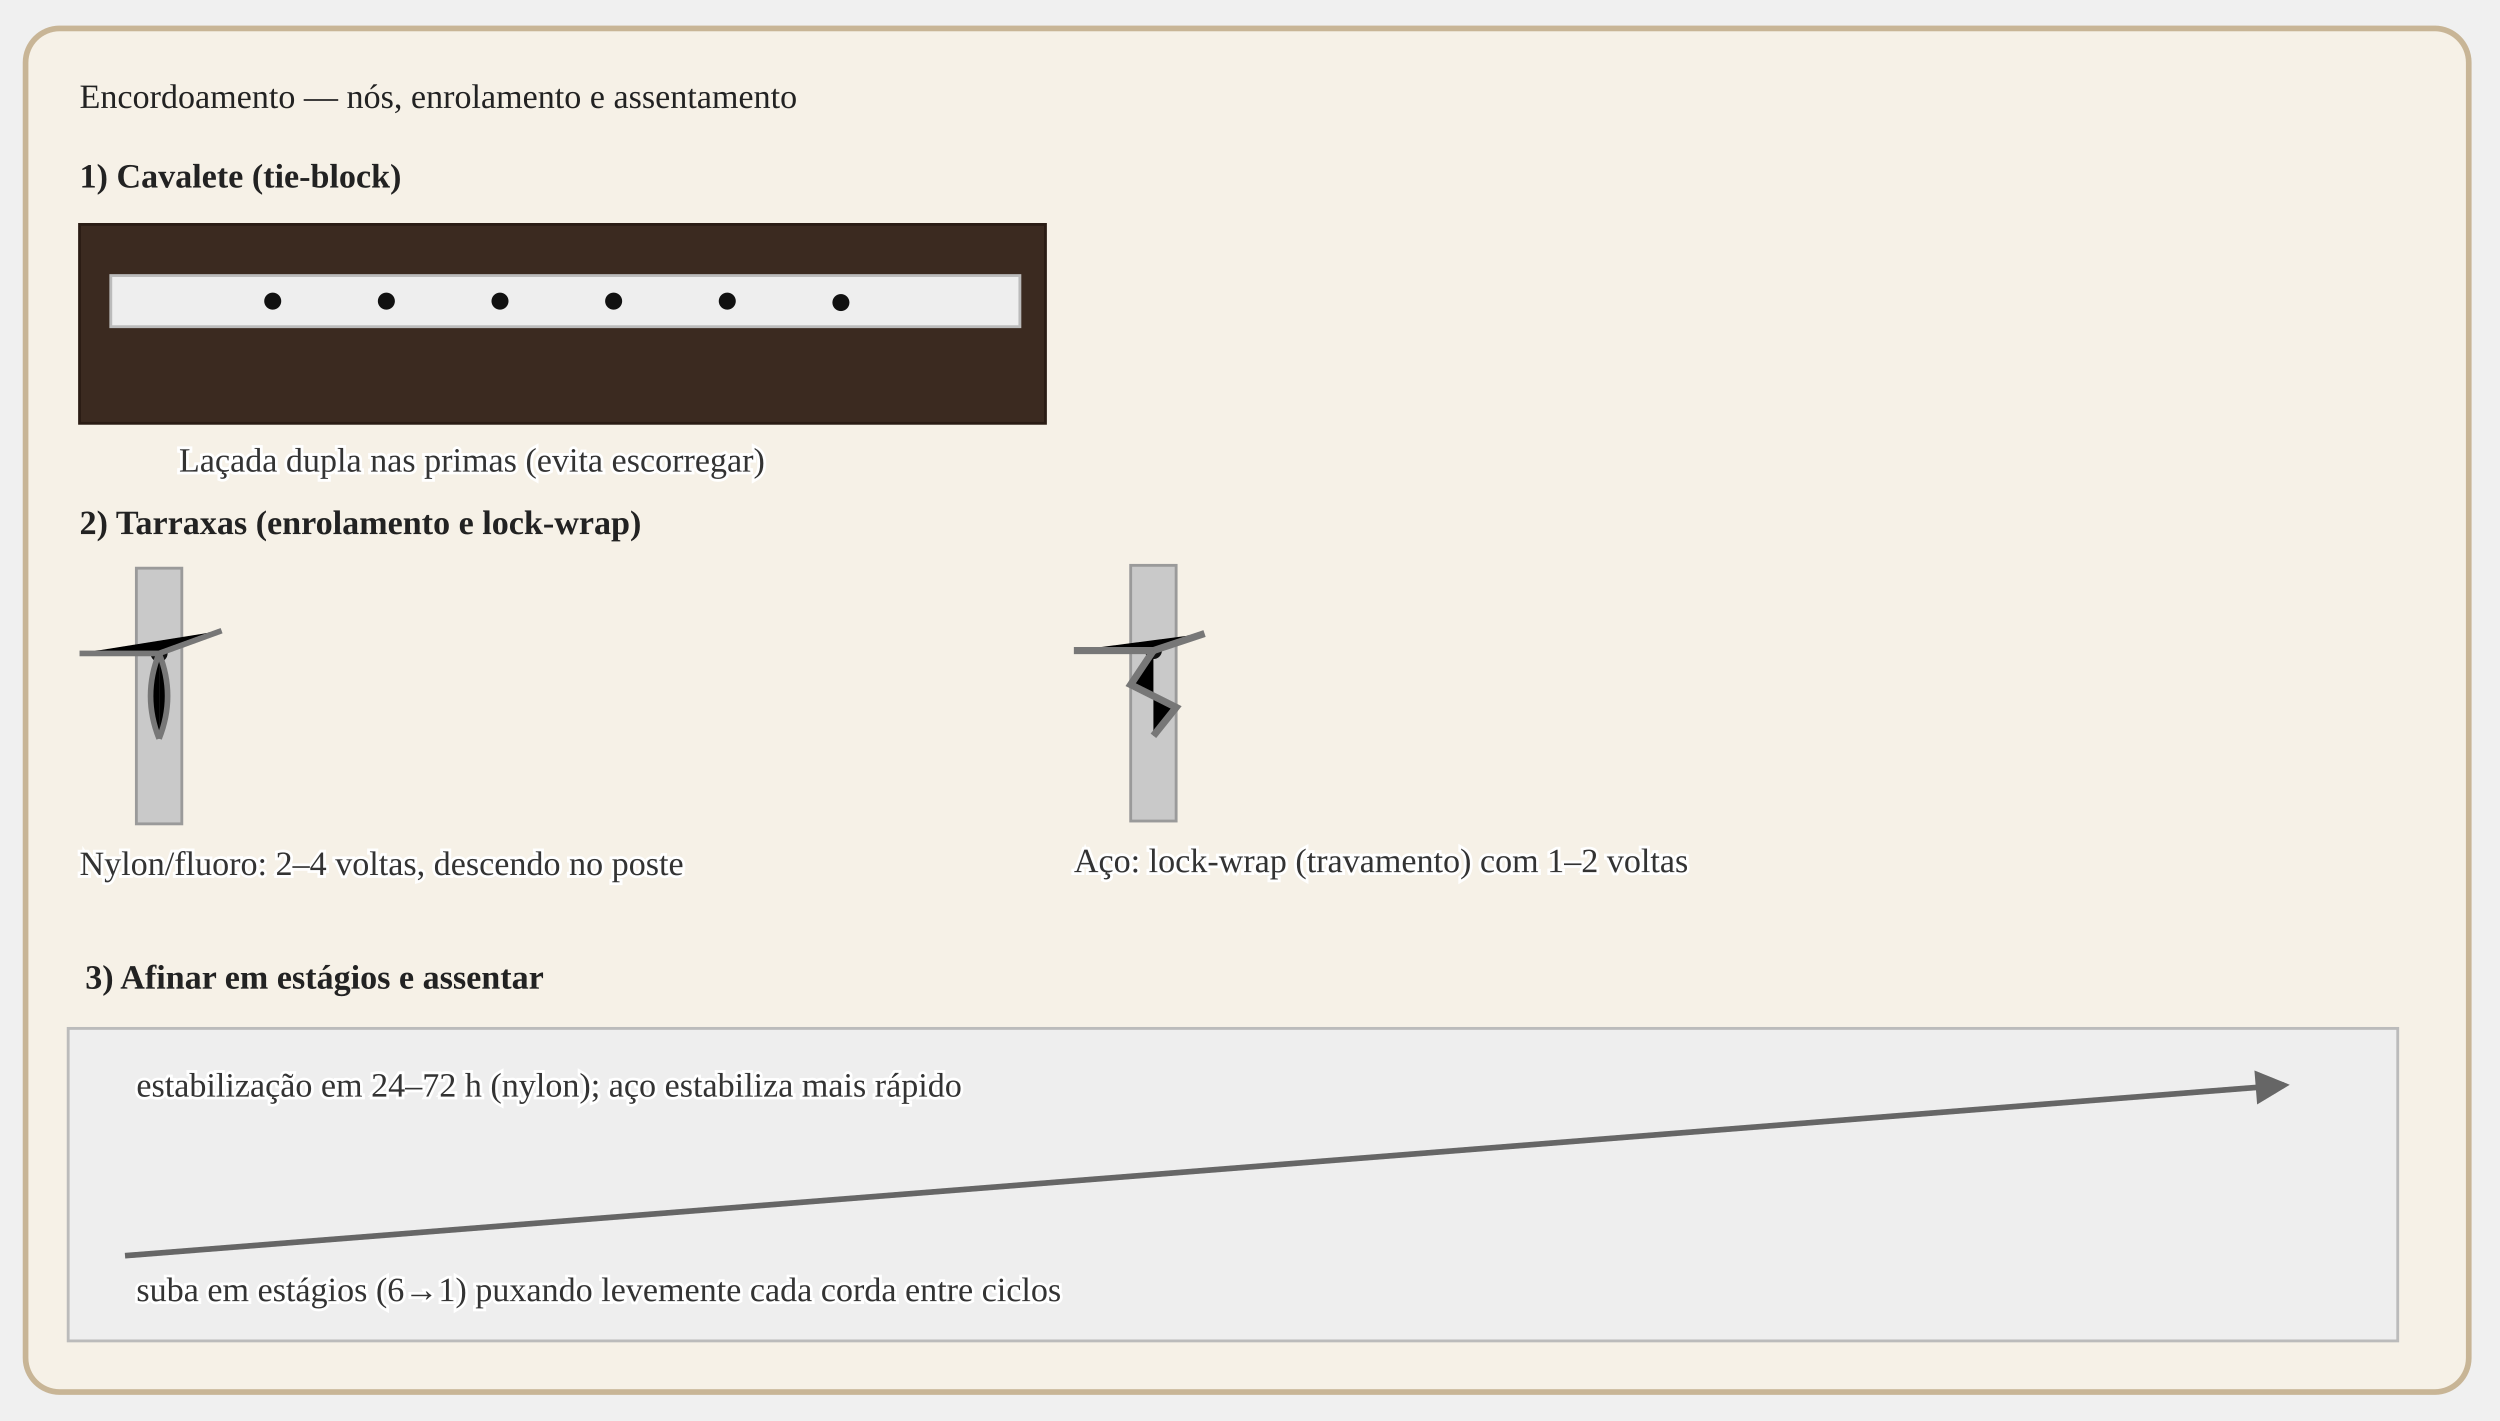
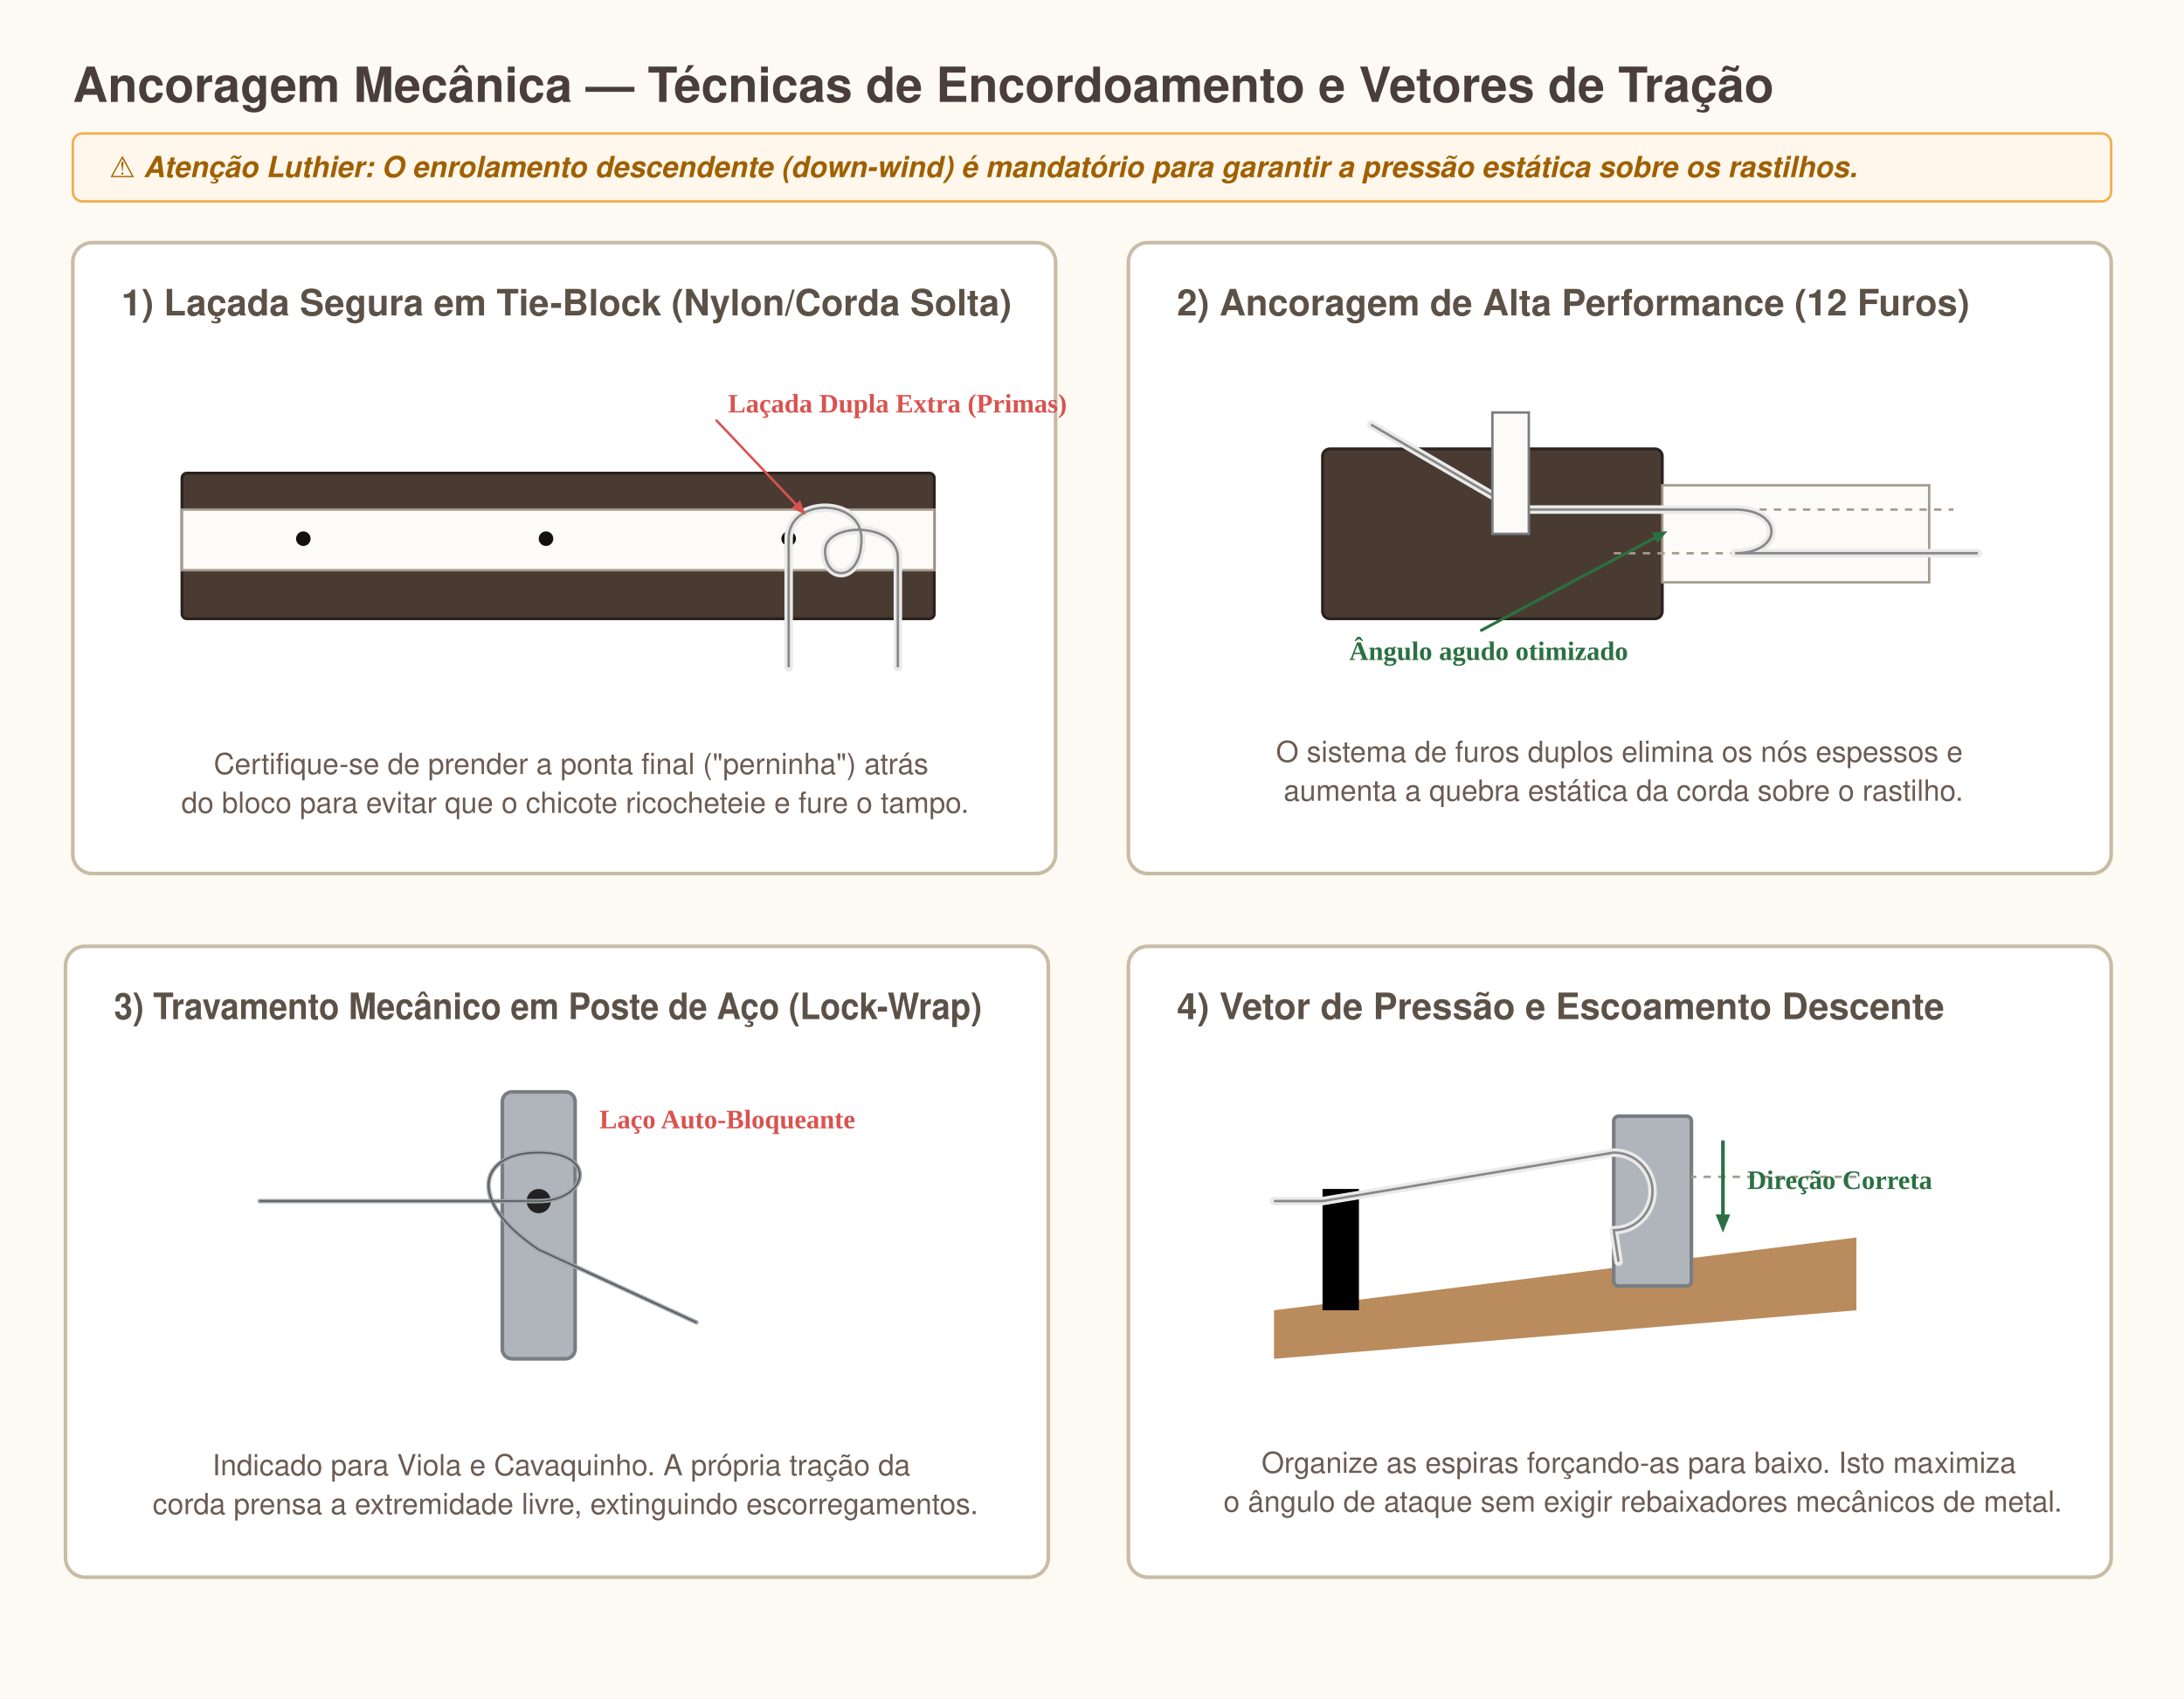
- <svg xmlns="http://www.w3.org/2000/svg" width="880" height="500">
+ <svg xmlns="http://www.w3.org/2000/svg" width="900" height="700">
  <defs>
-     <marker orient="auto" refY="3" refX="5" markerHeight="6" markerWidth="6" id="arr">
-       <polygon id="svg_1" fill="#666" points="0,0 6,3 0,6" />
+     <marker id="arrow-end" viewBox="0 0 10 10" refX="5" refY="5" markerWidth="6" markerHeight="6" orient="auto-start-reverse">
+       <path d="m0,1l10,4l-10,4l0,-8z" fill="#d9534f" id="svg_2" />
+     </marker>
+     <marker id="arrow-vector" viewBox="0 0 10 10" refX="6" refY="5" markerWidth="5" markerHeight="5" orient="auto">
+       <path d="m0,1l10,4l-10,4l0,-8z" fill="#2b7042" id="svg_3" />
    </marker>
  </defs>
  <g>
-     <rect id="svg_2" stroke-width="2" stroke="#c8b596" fill="#f6f1e7" class="panel" rx="12" height="480" width="860" y="10" x="9" />
-     <text id="svg_3" fill="#222" font="700 16px system-ui,Segoe UI,Roboto,Arial" class="title" y="38" x="28">Encordoamento — nós, enrolamento e assentamento</text>
-     <text font-weight="bold" id="svg_4" fill="#222" font="700 16px system-ui,Segoe UI,Roboto,Arial" class="title" y="66" x="28">1) Cavalete (tie-block)</text>
-     <g id="svg_5">
-       <rect id="svg_6" stroke="#2a1c14" fill="#3b2a20" class="bridge" height="70" width="340" y="79" x="28" />
-       <rect id="svg_7" stroke="#bbb" fill="#eee" class="block" height="18" width="320" y="97" x="39" />
-       <circle id="svg_8" fill="#111" class="hole" r="3" cy="106" cx="96" />
-       <circle id="svg_9" fill="#111" class="hole" r="3" cy="106" cx="136" />
-       <circle id="svg_10" fill="#111" class="hole" r="3" cy="106" cx="176" />
-       <circle id="svg_11" fill="#111" class="hole" r="3" cy="106" cx="216" />
-       <circle id="svg_12" fill="#111" class="hole" r="3" cy="106" cx="256" />
-       <circle stroke="null" id="svg_13" fill="#111" class="hole" r="3" cy="106.5" cx="296" />
-       <text id="svg_15" stroke-width="2px" stroke="#fff" paint-order="stroke fill" fill="#333" font="12px system-ui,Segoe UI,Roboto,Arial" class="label textbg" y="166" x="63">Laçada dupla nas primas (evita escorregar)</text>
+     <rect width="900" height="700" class="bg-canvas" fill="#fdfaf3" id="svg_4" />
+     <text x="30" y="42" class="text-main-title" font-family="'Helvetica Neue', Helvetica, Arial, sans-serif" font-size="20px" font-weight="bold" fill="#4a3e3d" id="svg_5">Ancoragem Mecânica — Técnicas de Encordoamento e Vetores de Tração</text>
+     <rect x="30" y="55" width="840" height="28" fill="#fff7eb" stroke="#f0ad4e" rx="4" id="svg_6" />
+     <text x="45" y="73" class="text-note" font-family="'Helvetica Neue', Helvetica, Arial, sans-serif" font-size="12px" font-style="italic" fill="#a06000" font-weight="bold" id="svg_7">⚠️ Atenção Luthier: O enrolamento descendente (down-wind) é mandatório para garantir a pressão estática sobre os rastilhos.</text>
+     <g id="svg_8">
+       <rect width="405" height="260" class="bg-panel" fill="#ffffff" stroke="#c8bca6" stroke-width="1.5" rx="8" y="100" x="30" id="svg_9" />
+       <text x="50" y="130" class="text-step-title" font-family="'Helvetica Neue', Helvetica, Arial, sans-serif" font-size="15px" font-weight="bold" fill="#5c5146" id="svg_10">1) Laçada Segura em Tie-Block (Nylon/Corda Solta)</text>
+       <g id="svg_11">
+         <rect x="75" y="195" width="310" height="60" class="wood-bridge" rx="2" fill="#4a3b32" stroke="#2b221e" stroke-width="1.2" id="svg_12" />
+         <rect x="75" y="210" width="310" height="25" class="bone-tie-block" fill="#fcfbf7" stroke="#a39b8c" id="svg_13" />
+         <circle cx="125" cy="222" r="3" fill="#111" id="svg_14" />
+         <circle cx="225" cy="222" r="3" fill="#111" id="svg_15" />
+         <circle cx="325" cy="222" r="3" fill="#111" id="svg_16" />
+         <path d="m325,275l0,-53c0,-17 30,-17 30,0c0,18 -15,18 -15,5c0,-12 30,-12 30,3l0,45" class="string-nylon" stroke="#eaeaea" fill="none" stroke-width="3.5" stroke-linecap="round" stroke-linejoin="round" id="svg_17" />
+         <path d="m325,275l0,-53c0,-17 30,-17 30,0c0,18 -15,18 -15,5c0,-12 30,-12 30,3l0,45" class="string-nylon-edge" fill="none" stroke="#888888" id="svg_18" />
+         <text x="300" y="170" class="text-highlight" font-size="11px" text-anchor=" start" fill="#d9534f" font-weight="bold" id="svg_19">Laçada Dupla Extra (Primas)</text>
+         <path d="m295,173l35,37" fill="none" stroke="#d9534f" marker-end="url(#arrow-end)" id="svg_20" />
+       </g>
+       <text x="419" y="319" class="text-label" text-anchor="middle" font-family="'Helvetica Neue', Helvetica, Arial, sans-serif" font-size="12px" fill="#6b5b52" id="svg_21">
+         <tspan x="237" dy="0" id="svg_22">Certifique-se de prender a ponta final ("perninha") atrás</tspan>
+         <tspan x="237" dy="16" id="svg_23">do bloco para evitar que o chicote ricocheteie e fure o tampo.</tspan>
+       </text>
    </g>
-     <text font-weight="bold" id="svg_33" fill="#222" font="700 16px system-ui,Segoe UI,Roboto,Arial" class="title" y="188" x="28">2) Tarraxas (enrolamento e lock-wrap)</text>
-     <g id="svg_34">
-       <rect id="svg_35" stroke="#9a9a9a" fill="#c9c9c9" class="post" height="90" width="16" y="200" x="48" />
-       <circle id="svg_36" fill="#111" class="hole" r="3" cy="230" cx="56" />
-       <path id="svg_37" stroke-width="2" stroke="#777" class="string" d="m28,230l28,0l22,-8" />
-       <path id="svg_38" stroke-width="2" stroke="#777" class="string" d="m56,230c-4,10 -4,20 0,30" />
-       <path id="svg_39" stroke-width="2" stroke="#777" class="string" d="m56,230c4,10 4,20 0,30" />
-       <text id="svg_40" stroke-width="2px" stroke="#fff" paint-order="stroke fill" fill="#333" font="12px system-ui,Segoe UI,Roboto,Arial" class="label textbg" y="308" x="28">Nylon/fluoro: 2–4 voltas, descendo no poste</text>
-       <g id="svg_41">
-         <rect id="svg_42" stroke="#9a9a9a" fill="#c9c9c9" class="post" height="90" width="16" y="199" x="398" />
-         <circle id="svg_43" fill="#111" class="hole" r="3" cy="229" cx="406" />
-         <path id="svg_44" stroke-width="2.5" stroke="#777" class="stringL" d="m378,229l28,0l18,-6" />
-         <path id="svg_45" stroke-width="2.5" stroke="#777" class="stringL" d="m406,229l-8,12l16,8l-8,10" />
-         <text id="svg_46" stroke-width="2px" stroke="#fff" paint-order="stroke fill" fill="#333" font="12px system-ui,Segoe UI,Roboto,Arial" class="label textbg" y="307" x="378">Aço: lock-wrap (travamento) com 1–2 voltas</text>
+     <g id="svg_24">
+       <rect width="405" height="260" class="bg-panel" fill="#ffffff" stroke="#c8bca6" stroke-width="1.5" rx="8" y="100" x="465" id="svg_25" />
+       <text x="485" y="130" class="text-step-title" font-family="'Helvetica Neue', Helvetica, Arial, sans-serif" font-size="15px" font-weight="bold" fill="#5c5146" id="svg_26">2) Ancoragem de Alta Performance (12 Furos)</text>
+       <g id="svg_27">
+         <rect x="545" y="185" width="140" height="70" class="wood-bridge" rx="3" fill="#4a3b32" stroke="#2b221e" stroke-width="1.2" id="svg_28" />
+         <rect x="685" y="200" width="110" height="40" class="bone-tie-block" fill="#fcfbf7" stroke="#a39b8c" id="svg_29" />
+         <line x1="665" y1="210" x2="805" y2="210" class="guide-line" stroke="#a39b8c" stroke-dasharray="3,3" fill="none" id="svg_30" />
+         <line x1="665" y1="228" x2="805" y2="228" class="guide-line" stroke="#a39b8c" stroke-dasharray="3,3" fill="none" id="svg_31" />
+         <path d="m625,210l90,0c20,0 20,18 0,18l100,0" class="string-nylon" stroke="#eaeaea" fill="none" stroke-width="3.5" stroke-linecap="round" stroke-linejoin="round" id="svg_32" />
+         <path d="m625,210l90,0c20,0 20,18 0,18l100,0" class="string-nylon-edge" fill="none" stroke="#888888" id="svg_33" />
+         <path d="m625,210l-60,-35" class="string-nylon" stroke="#eaeaea" fill="none" stroke-width="3.5" stroke-linecap="round" stroke-linejoin="round" id="svg_34" />
+         <path d="m625,210l-60,-35" class="string-nylon-edge" fill="none" stroke="#888888" id="svg_35" />
+         <rect x="615" y="170" width="15" height="50" fill="#fcfbf7" stroke="#787d82" id="svg_36" />
+         <path d="m610,260l75,-40" fill="none" stroke-width="1.2" marker-end="url(#arrow-vector)" id="svg_37" stroke="#2b7042" />
+         <text x="556" y="272" class="text-ok" font-size="11px" text-anchor="start" fill="#2b7042" font-weight="bold" id="svg_38">Ângulo agudo otimizado</text>
      </g>
+       <text x="851" y="314" class="text-label" text-anchor="middle" font-family="'Helvetica Neue', Helvetica, Arial, sans-serif" font-size="12px" fill="#6b5b52" id="svg_39">
+         <tspan x="669" dy="0" id="svg_40">O sistema de furos duplos elimina os nós espessos e</tspan>
+         <tspan x="669" dy="16" id="svg_41">aumenta a quebra estática da corda sobre o rastilho.</tspan>
+       </text>
    </g>
-     <text font-weight="bold" id="svg_47" fill="#222" font="700 16px system-ui,Segoe UI,Roboto,Arial" class="title" y="348" x="30">3) Afinar em estágios e assentar</text>
-     <g id="svg_48">
-       <rect id="svg_49" stroke="#bbb" fill="#eee" class="block" height="110" width="820" y="362" x="24" />
-       <line id="svg_50" marker-end="url(#arr)" stroke-width="2" stroke="#666" class="dim" y2="382" x2="804" y1="442" x1="44" />
-       <text id="svg_51" stroke-width="2px" stroke="#fff" paint-order="stroke fill" fill="#333" font="12px system-ui,Segoe UI,Roboto,Arial" class="label textbg" y="458" x="48">suba em estágios (6→1) puxando levemente cada corda entre ciclos</text>
-       <text id="svg_52" stroke-width="2px" stroke="#fff" paint-order="stroke fill" fill="#333" font="12px system-ui,Segoe UI,Roboto,Arial" class="label textbg" y="386" x="48">estabilização em 24–72 h (nylon); aço estabiliza mais rápido</text>
+     <g id="svg_42">
+       <rect width="405" height="260" class="bg-panel" fill="#ffffff" stroke="#c8bca6" stroke-width="1.5" rx="8" y="390" x="27" id="svg_43" />
+       <text transform="matrix(0.920504 0 0 1 3.73632 0)" stroke="null" x="47" y="420" class="text-step-title" font-family="'Helvetica Neue', Helvetica, Arial, sans-serif" font-size="15px" font-weight="bold" fill="#5c5146" id="svg_44">3) Travamento Mecânico em Poste de Aço (Lock-Wrap)</text>
+       <g id="svg_45">
+         <rect x="207" y="450" width="30" height="110" class="tuner-post" rx="4" fill="#b0b5bc" stroke="#787d82" stroke-width="1.5" id="svg_46" />
+         <circle cx="222" cy="495" r="5" fill="#222" id="svg_47" />
+         <path d="m107,495l115,0c20,0 25,-20 0,-20c-25,0 -30,20 0,40l65,30" class="string-steel" fill="none" stroke="#9da3ab" stroke-width="1.8" stroke-linecap="round" stroke-linejoin="round" id="svg_48" />
+         <path d="m107,495l115,0c20,0 25,-20 0,-20c-25,0 -30,20 0,40l65,30" class="string-steel-core" fill="none" stroke="#555555" stroke-width="0.6" id="svg_49" />
+         <text x="247" y="465" class="text-highlight" font-size="11px" text-anchor="start" fill="#d9534f" font-weight="bold" id="svg_50">Laço Auto-Bloqueante</text>
+       </g>
+       <text x="415" y="608" class="text-label" text-anchor="middle" font-family="'Helvetica Neue', Helvetica, Arial, sans-serif" font-size="12px" fill="#6b5b52" id="svg_51">
+         <tspan x="233" dy="0" id="svg_52">Indicado para Viola e Cavaquinho. A própria tração da</tspan>
+         <tspan x="233" dy="16" id="svg_53">corda prensa a extremidade livre, extinguindo escorregamentos.</tspan>
+       </text>
+     </g>
+     <g id="svg_54">
+       <rect width="405" height="260" class="bg-panel" fill="#ffffff" stroke="#c8bca6" stroke-width="1.5" rx="8" y="390" x="465" id="svg_55" />
+       <text x="485" y="420" class="text-step-title" font-family="'Helvetica Neue', Helvetica, Arial, sans-serif" font-size="15px" font-weight="bold" fill="#5c5146" id="svg_56">4) Vetor de Pressão e Escoamento Descente</text>
+       <g id="svg_57">
+         <path d="m525,540l240,-30l0,30l-240,20l0,-20z" class="wood-neck" fill="#ba8b5d" id="svg_58" />
+         <rect x="665" y="460" width="32" height="70" class="tuner-post" rx="2" fill="#b0b5bc" stroke="#787d82" stroke-width="1.5" id="svg_59" />
+         <rect x="545" y="490" width="15" height="50" class="bone-nut" id="svg_60" />
+         <path d="m765,485l-68,0" class="guide-line" stroke="#a39b8c" stroke-dasharray="3,3" fill="none" id="svg_61" />
+         <path d="m525,495l20,0l120,-20a16,16 0 0 1 16,16a16,16 0 0 1 -16,16l2,13" class="string-nylon" stroke="#eaeaea" fill="none" stroke-width="3.5" stroke-linecap="round" stroke-linejoin="round" id="svg_62" />
+         <path d="m525,495l20,0l120,-20a16,16 0 0 1 16,16a16,16 0 0 1 -16,16l2,13" class="string-nylon-edge" fill="none" stroke="#888888" id="svg_63" />
+         <path d="m710,470l0,35" class="vector-arrow" marker-end="url(#arrow-vector)" stroke="#2b7042" stroke-width="1.5" fill="none" id="svg_64" />
+         <text x="720" y="490" class="text-ok" font-size="11px" text-anchor="start" fill="#2b7042" font-weight="bold" id="svg_65">Direção Correta</text>
+       </g>
+       <text x="864" y="607" class="text-label" text-anchor="middle" font-family="'Helvetica Neue', Helvetica, Arial, sans-serif" font-size="12px" fill="#6b5b52" id="svg_66">
+         <tspan x="677" dy="0" id="svg_67">Organize as espiras forçando-as para baixo. Isto maximiza</tspan>
+         <tspan x="677" dy="16" id="svg_68">o ângulo de ataque sem exigir rebaixadores mecânicos de metal.</tspan>
+       </text>
    </g>
  </g>
</svg>
